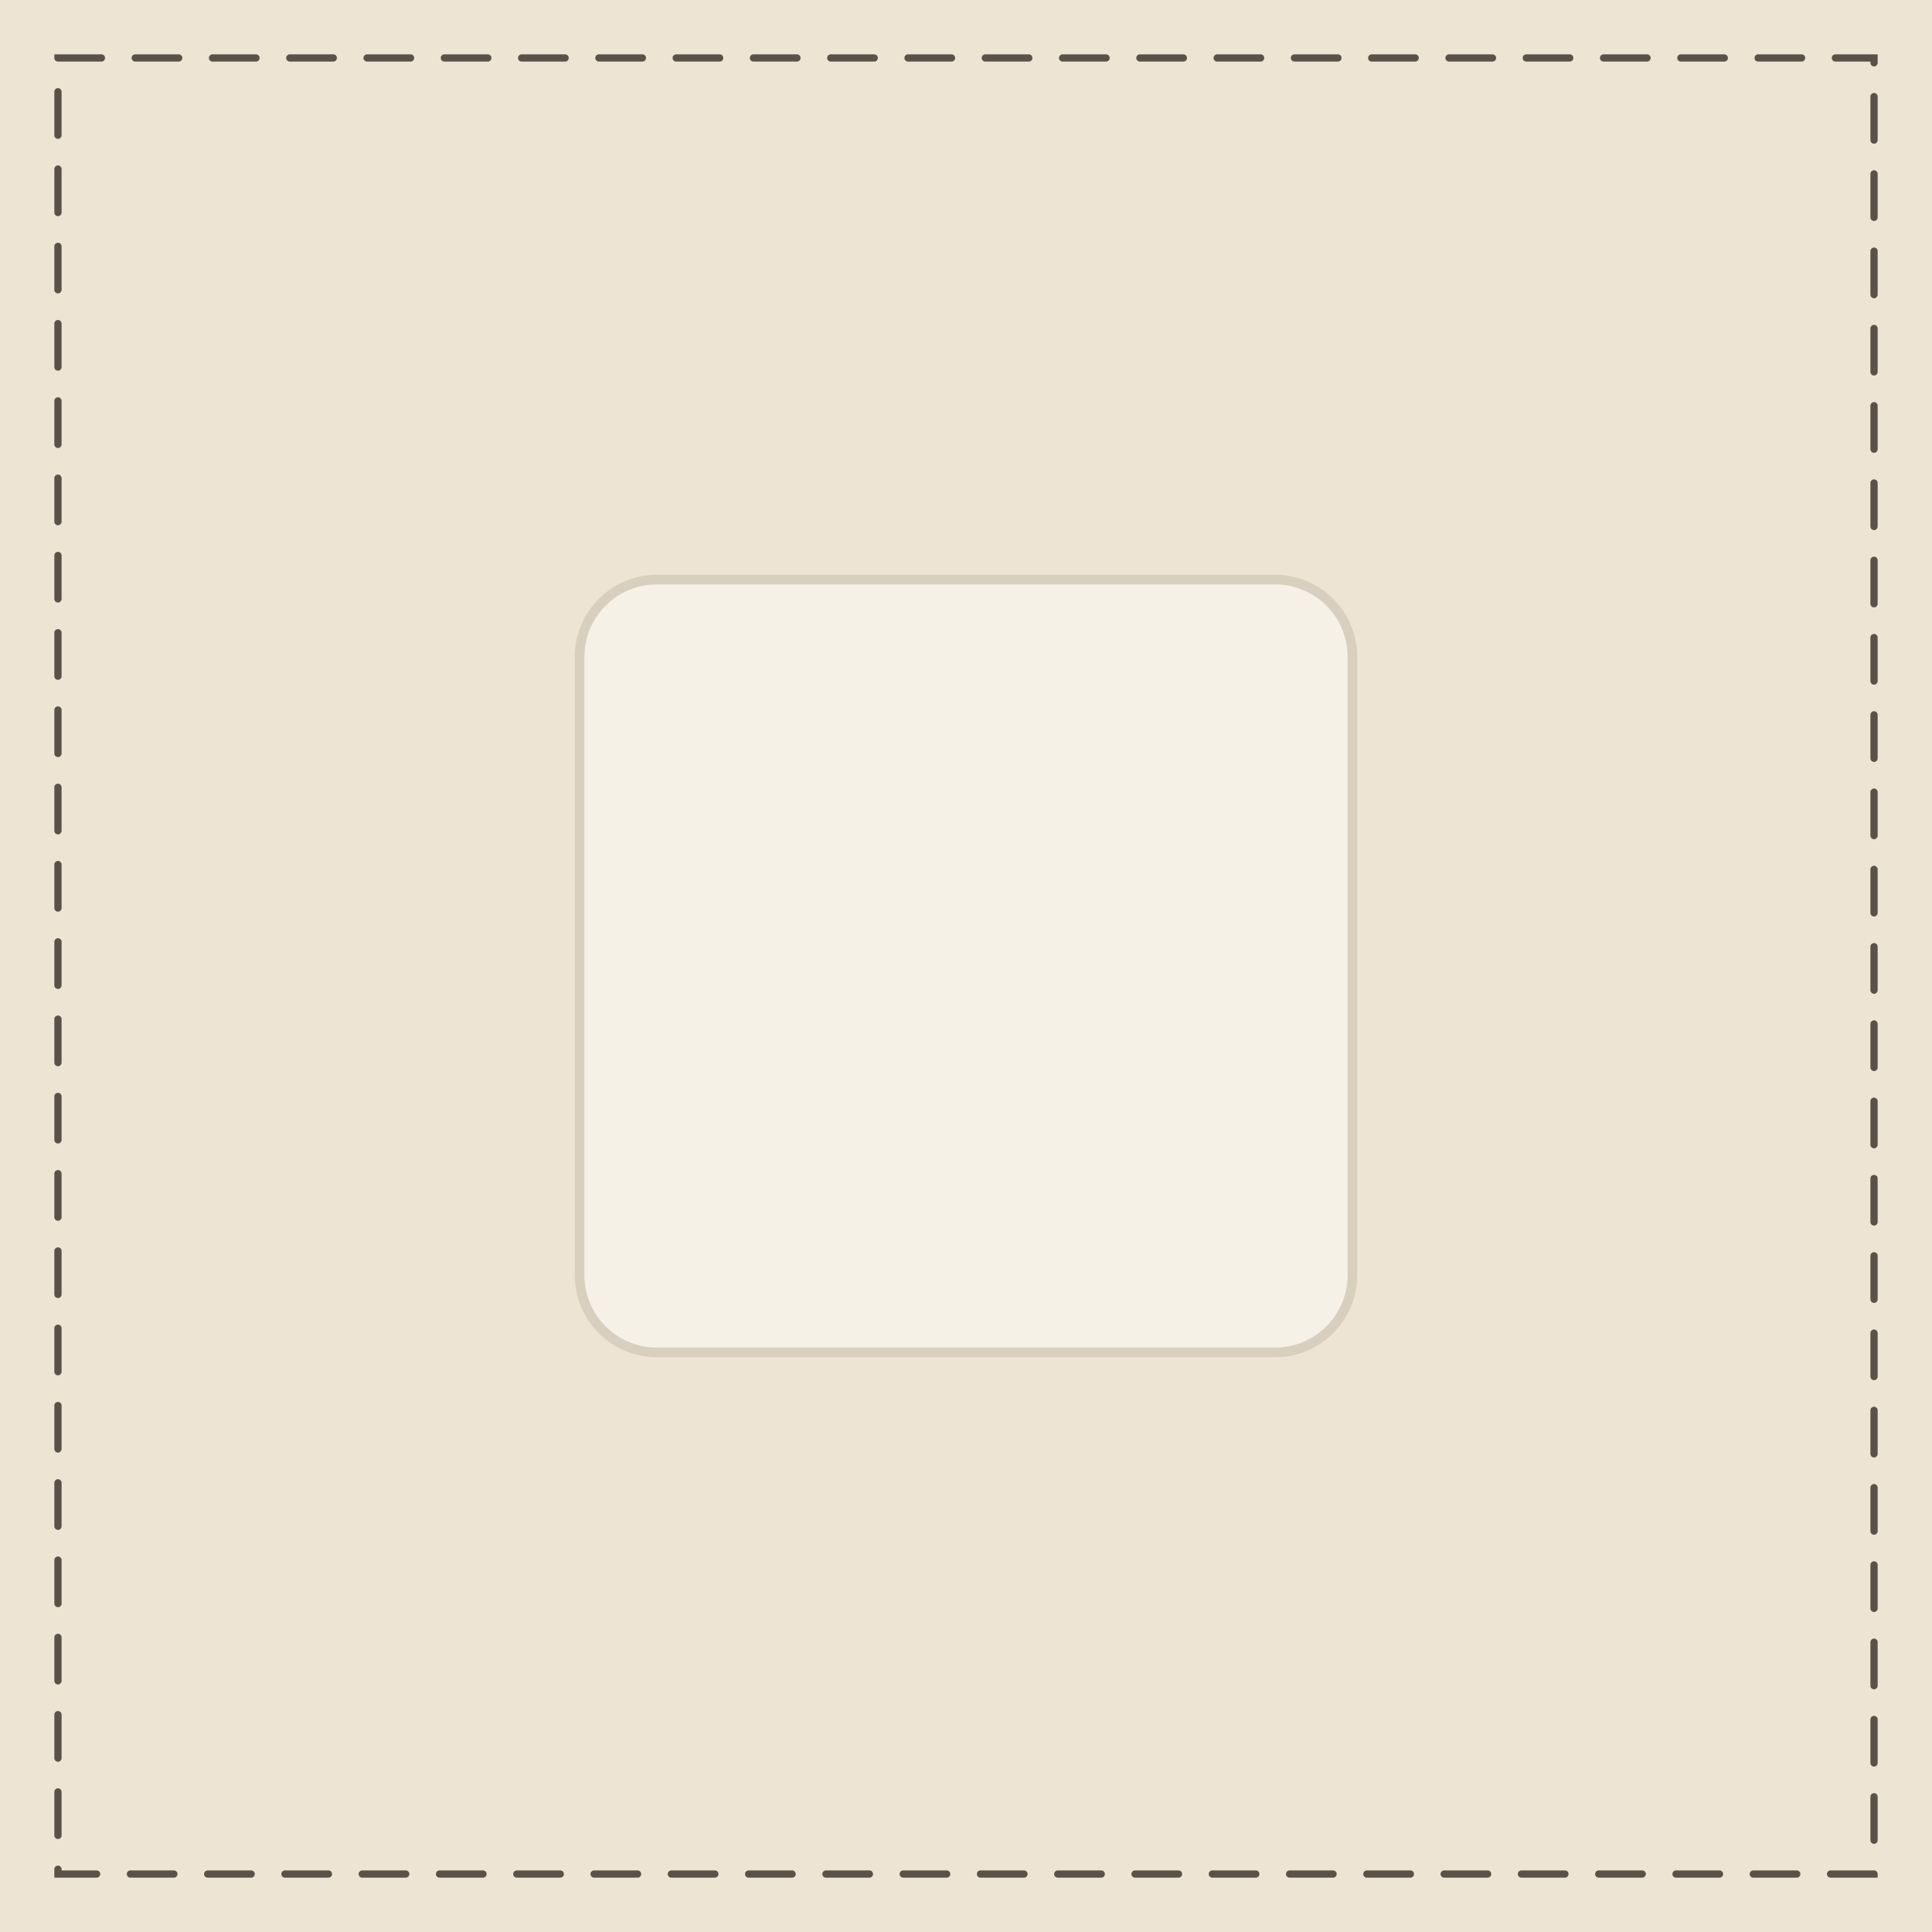
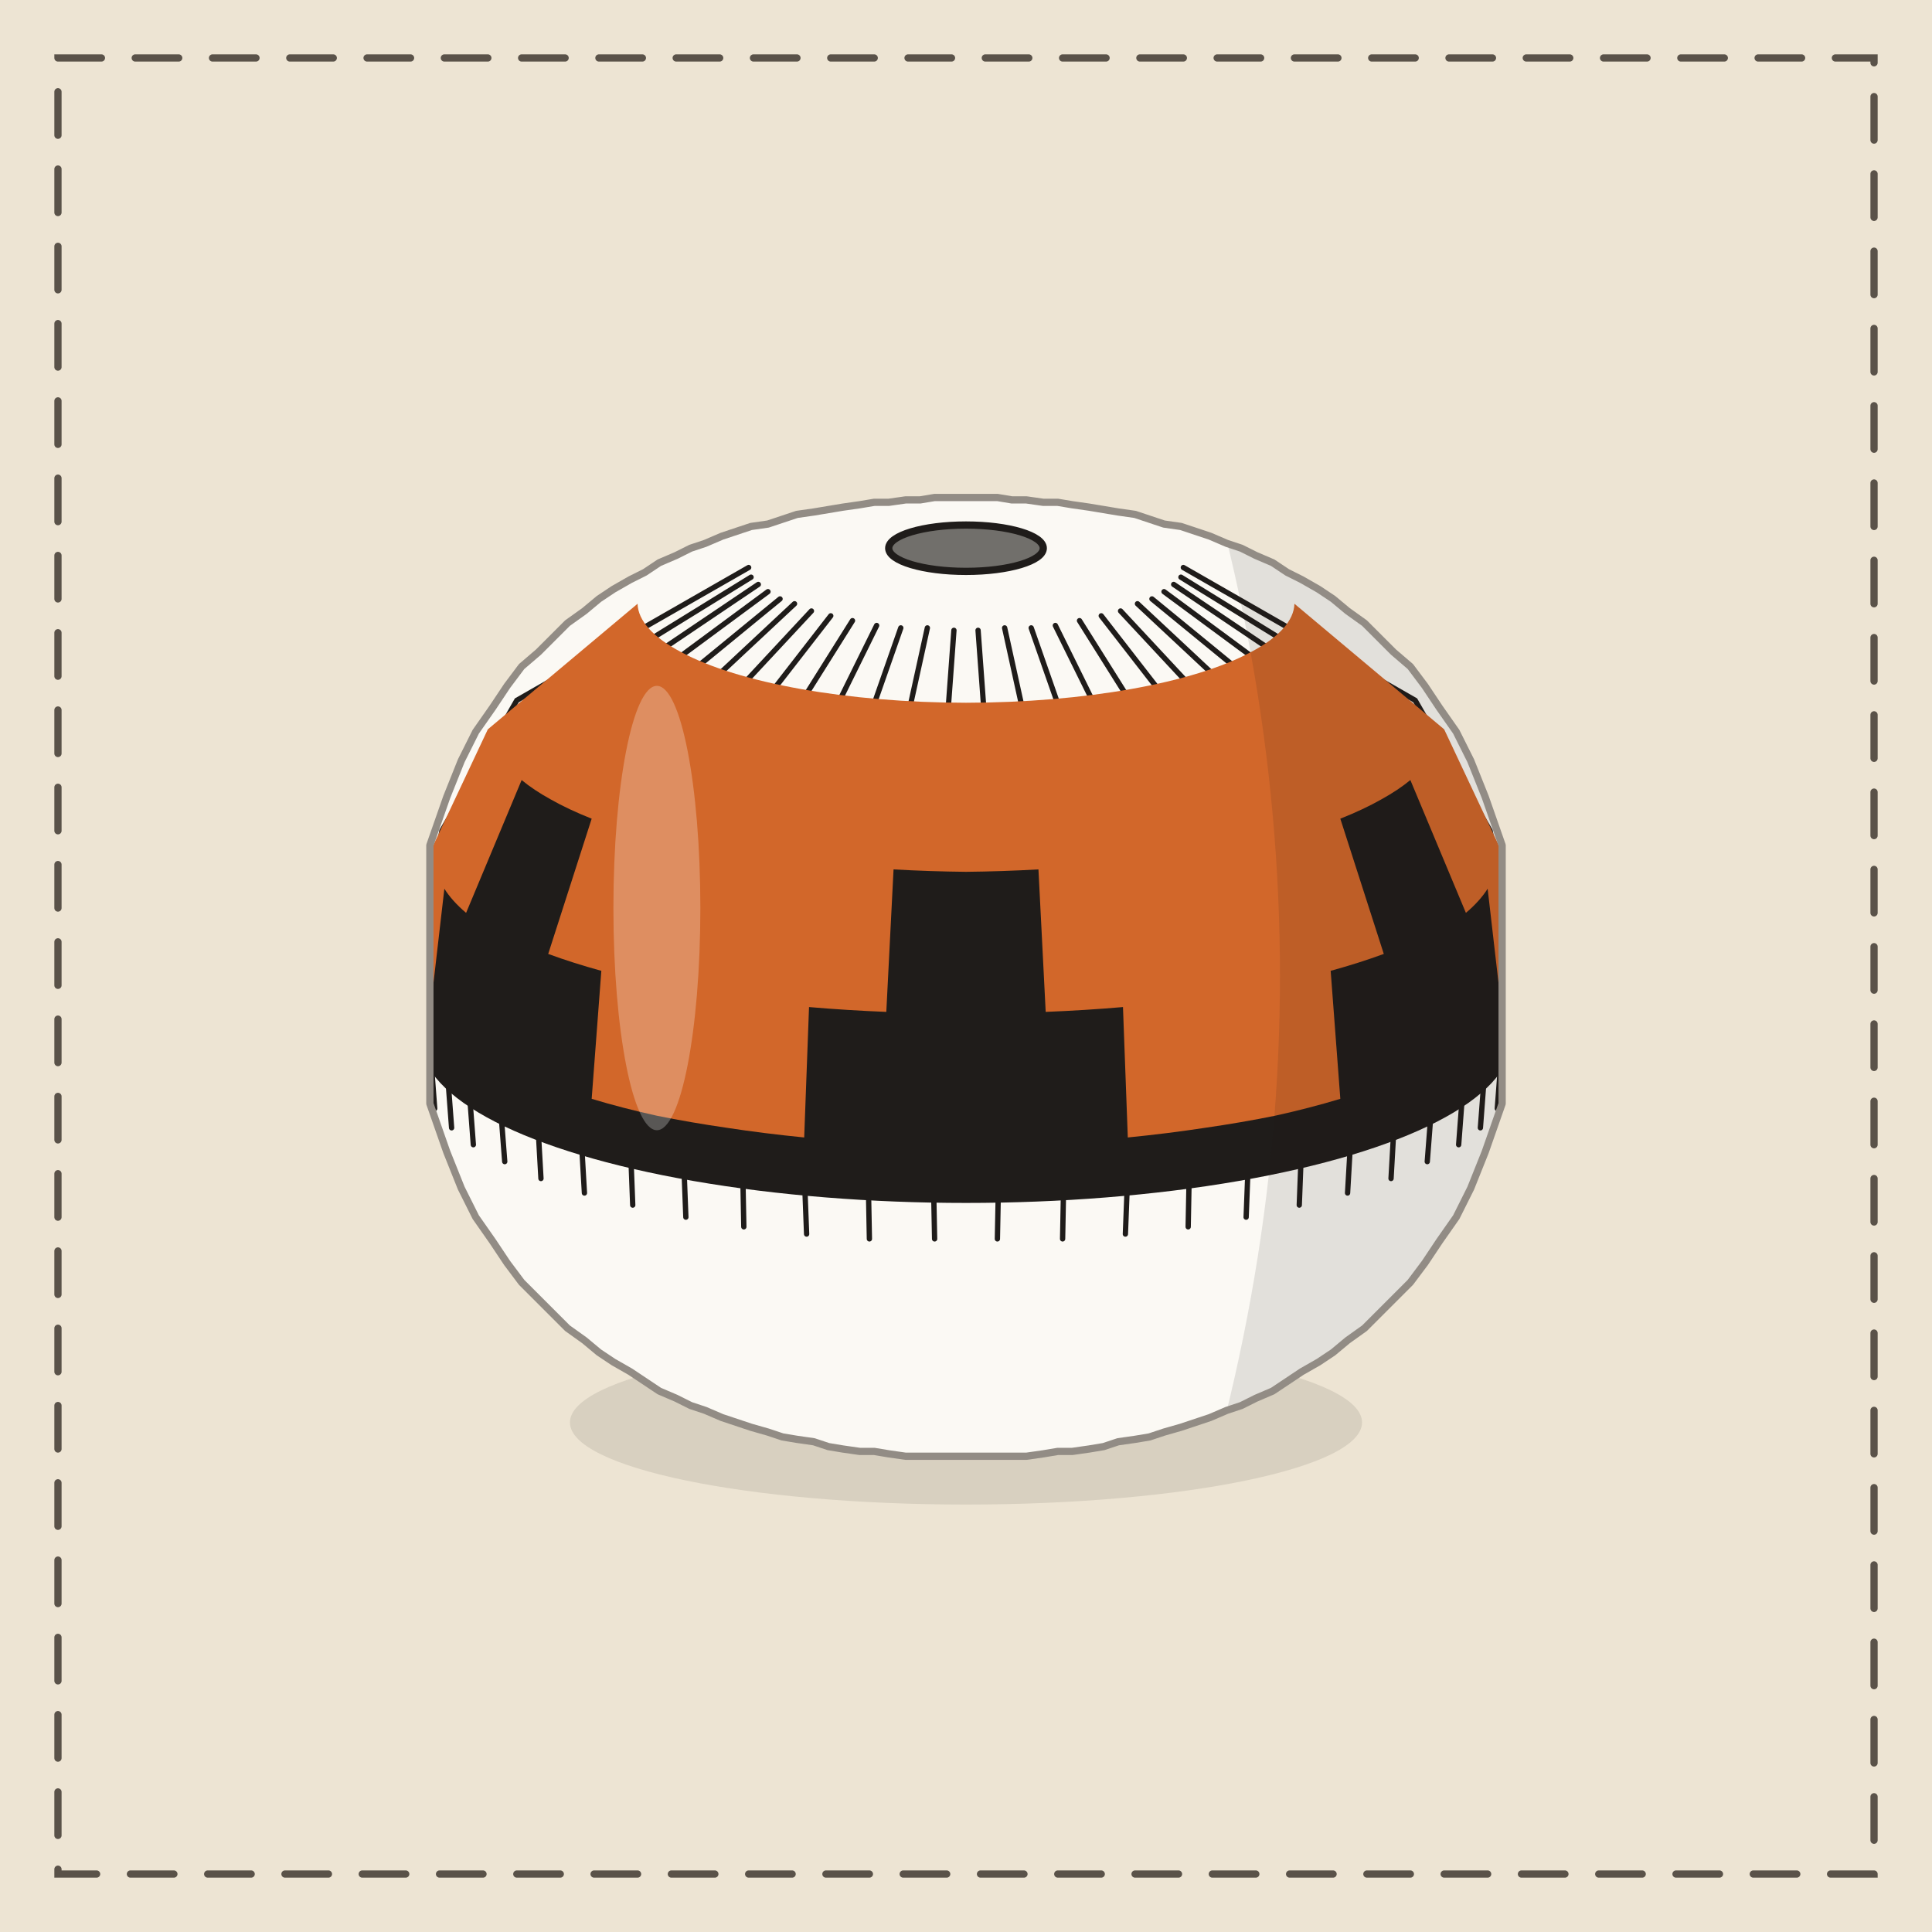
<svg xmlns="http://www.w3.org/2000/svg" width="800" height="800" viewBox="0 0 800 800">
+   <defs>
+     <path id="s1" d="M178 350L185 330L191 315L197 303L204 293L210 284L216 276L223 270L229 264L235 258L242 253L248 248L254 244L261 240L267 237L273 233L280 230L286 227L292 225L299 222L305 220L311 218L318 217L324 215L330 213L337 212L343 211L349 210L356 209L362 208L368 208L375 207L381 207L387 206L394 206L400 206L406 206L413 206L419 207L425 207L432 208L438 208L444 209L451 210L457 211L463 212L470 213L476 215L482 217L489 218L495 220L501 222L508 225L514 227L520 230L527 233L533 237L539 240L546 244L552 248L558 253L565 258L571 264L577 270L584 276L590 284L596 293L603 303L609 315L615 330L622 350L622 457L615 477L609 492L603 504L596 514L590 523L584 531L577 538L571 544L565 550L558 555L552 560L546 564L539 568L533 572L527 576L520 579L514 582L508 584L501 587L495 589L489 591L482 593L476 595L470 596L463 597L457 599L451 600L444 601L438 601L432 602L425 603L419 603L413 603L406 603L400 603L394 603L387 603L381 603L375 603L368 602L362 601L356 601L349 600L343 599L337 597L330 596L324 595L318 593L311 591L305 589L299 587L292 584L286 582L280 579L273 576L267 572L261 568L254 564L248 560L242 555L235 550L229 544L223 538L216 531L210 523L204 514L197 504L191 492L185 477L178 457Z" />
+     <clipPath id="c1">
+       <use href="#s1" />
+     </clipPath>
+   </defs>
  <rect width="800" height="800" fill="#EDE4D3" />
+   <ellipse cx="400" cy="589" rx="164" ry="34" fill="#D8D0C0" />
+   <use href="#s1" fill="#FBF9F4" />
+   <g clip-path="url(#c1)">
+     <path d="M310 235L214 290L183 344L173 397L177 451M311 239L217 297L186 352L176 406L180 459M314 242L222 304L192 360L183 414L187 467M318 245L230 310L201 367L192 421L196 474M323 248L240 316L214 374L205 429L209 481M329 250L253 321L229 380L221 435L224 488M336 253L268 326L246 386L239 442L242 494M344 255L285 331L266 392L260 447L262 499M353 257L304 335L287 396L282 452L284 504M363 259L324 338L311 400L307 456L308 508M373 260L345 340L335 403L332 459L334 511M384 260L366 342L361 404L359 461L360 513M395 261L389 343L387 405L386 462L387 513M405 261L411 343L413 405L414 462L413 513M416 260L434 342L439 404L441 461L440 513M427 260L455 340L465 403L468 459L466 511M437 259L476 338L489 400L493 456L492 508M447 257L496 335L513 396L518 452L516 504M456 255L515 331L534 392L540 447L538 499M464 253L532 326L554 386L561 442L558 494M471 250L547 321L571 380L579 435L576 488M477 248L560 316L586 374L595 429L591 481M482 245L570 310L599 367L608 421L604 474M486 242L578 304L608 360L617 414L613 467M489 239L583 297L614 352L624 406L620 459M490 235L586 290L617 344L627 397L623 451" fill="none" stroke="#1F1C1A" stroke-width="2.2" stroke-linecap="round" />
+     <path d="M174 431L173 379A227 68 0 0 0 176 389L190 336A213 64 0 0 0 197 346L233 290A174 52 0 0 0 243 298A174 52 0 0 0 256 305A174 52 0 0 0 272 311L244 370A213 64 0 0 0 267 377L259 432A227 68 0 0 0 287 438L287 489A226 68 0 0 1 174 431ZM287 489L287 438A227 68 0 0 0 317 442L322 386A213 64 0 0 0 353 389L361 326A174 52 0 0 0 387 327A174 52 0 0 0 413 327A174 52 0 0 0 439 326L447 389A213 64 0 0 0 478 386L483 442A227 68 0 0 0 513 438L513 489A226 68 0 0 1 287 489ZM513 489L513 438A227 68 0 0 0 541 432L533 377A213 64 0 0 0 556 370L528 311A174 52 0 0 0 544 305A174 52 0 0 0 557 298A174 52 0 0 0 567 290L603 346A213 64 0 0 0 610 336L624 389A227 68 0 0 0 627 379L626 431A226 68 0 0 1 513 489Z" fill="#1F1C1A" />
+     <path d="M264 250L202 302A198 59 0 0 0 202 302L178 353A222 67 0 0 0 178 353L172 405A228 68 0 0 0 172 405A228 68 0 0 0 173 410A228 68 0 0 0 178 420L184 368A222 67 0 0 0 193 378L216 323A198 59 0 0 0 228 331L282 270A136 41 0 0 1 264 250ZM282 270L228 331A198 59 0 0 0 245 339L227 395A222 67 0 0 0 249 402L245 455A228 68 0 0 0 272 462A228 68 0 0 0 301 467A228 68 0 0 0 333 471L335 417A222 67 0 0 0 367 419L370 360A198 59 0 0 0 400 361L400 291A136 41 0 0 1 282 270ZM400 291L400 361A198 59 0 0 0 430 360L433 419A222 67 0 0 0 465 417L467 471A228 68 0 0 0 499 467A228 68 0 0 0 528 462A228 68 0 0 0 555 455L551 402A222 67 0 0 0 573 395L555 339A198 59 0 0 0 572 331L518 270A136 41 0 0 1 400 291ZM518 270L572 331A198 59 0 0 0 584 323L607 378A222 67 0 0 0 616 368L622 420A228 68 0 0 0 627 410A228 68 0 0 0 628 405A228 68 0 0 0 628 405L622 353A222 67 0 0 0 622 353L598 302A198 59 0 0 0 598 302L536 250A136 41 0 0 1 518 270Z" fill="#D2672A" />
+     <path d="M482 138Q578 404 482 670L668 670L668 138Z" fill="#1C1A17" fill-opacity="0.11" />
+     <ellipse cx="272" cy="376" rx="18" ry="92" fill="#FFFFFF" fill-opacity="0.26" />
+   </g>
+   <ellipse cx="400" cy="227" rx="32" ry="9.6" fill="#716F6B" stroke="#1F1C1A" stroke-width="3" />
+   <use href="#s1" fill="none" stroke="#928C85" stroke-width="3" stroke-linejoin="round" />
  <rect x="24" y="24" width="752" height="752" fill="none" stroke="#5A5249" stroke-width="3" stroke-linecap="round" stroke-dasharray="18 14" />
-   <rect x="240" y="240" width="320" height="320" rx="32" fill="#F6F1E7" stroke="#D9CFBF" stroke-width="4" />
</svg>
